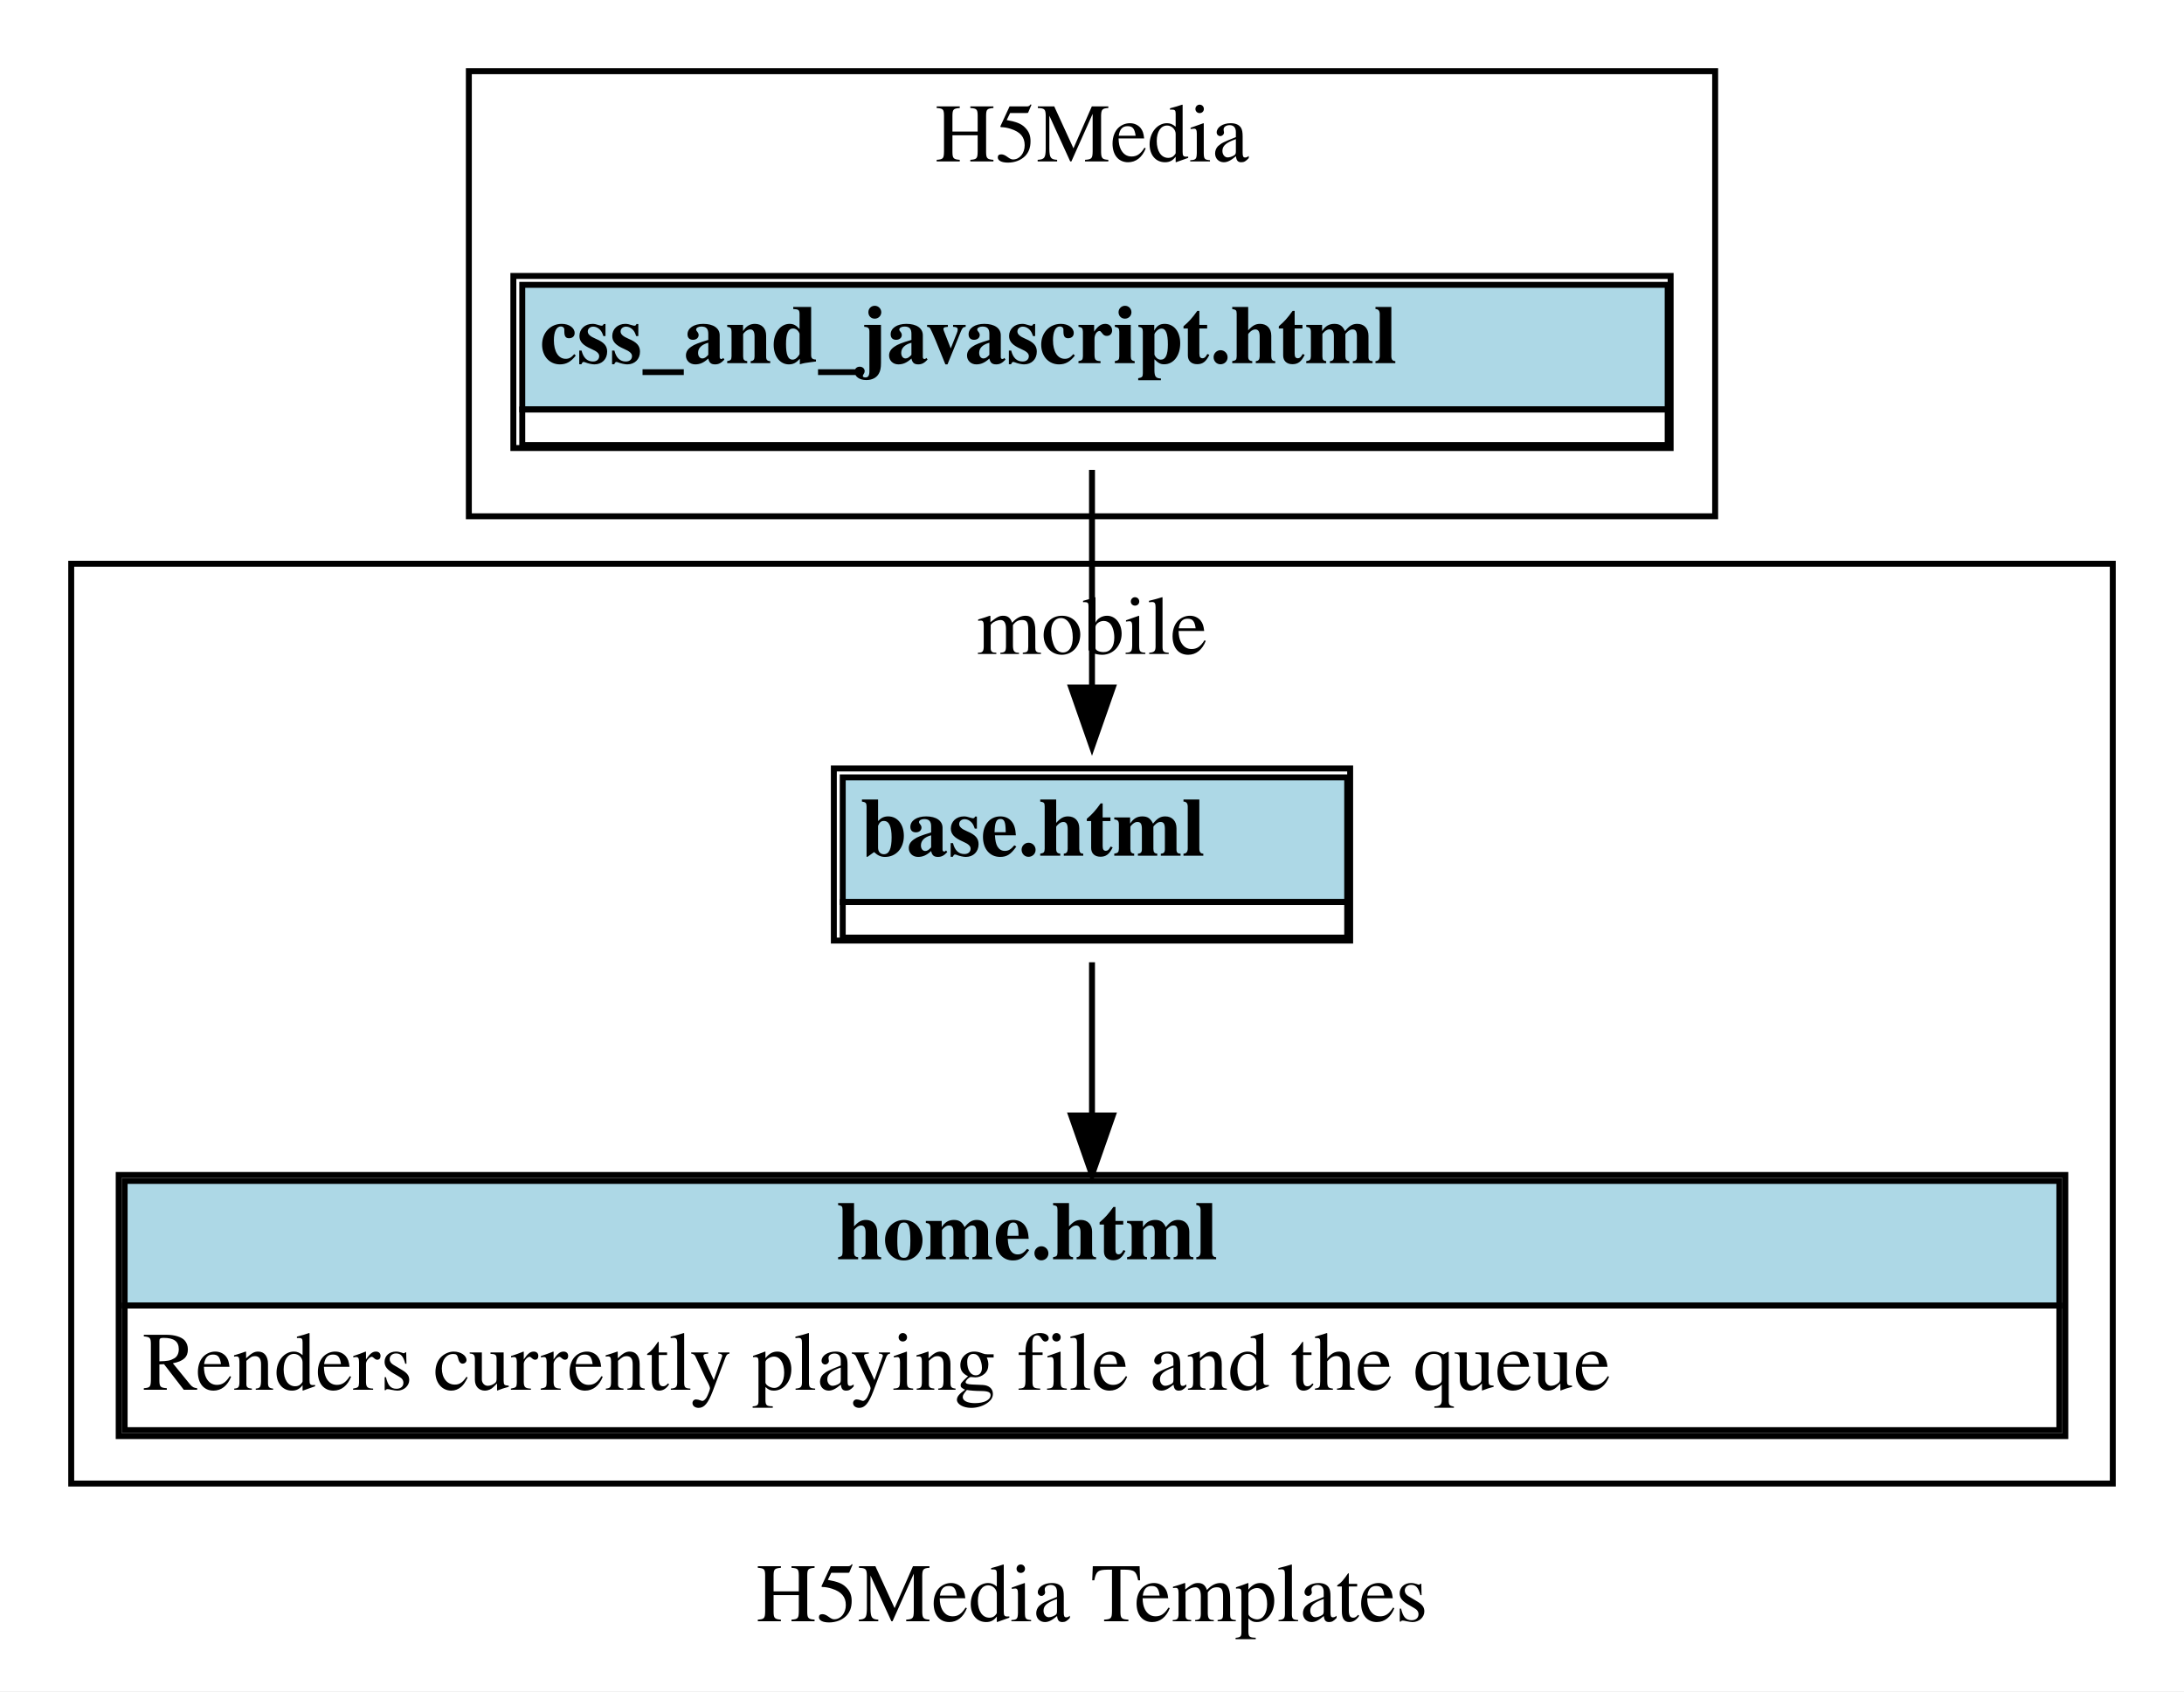
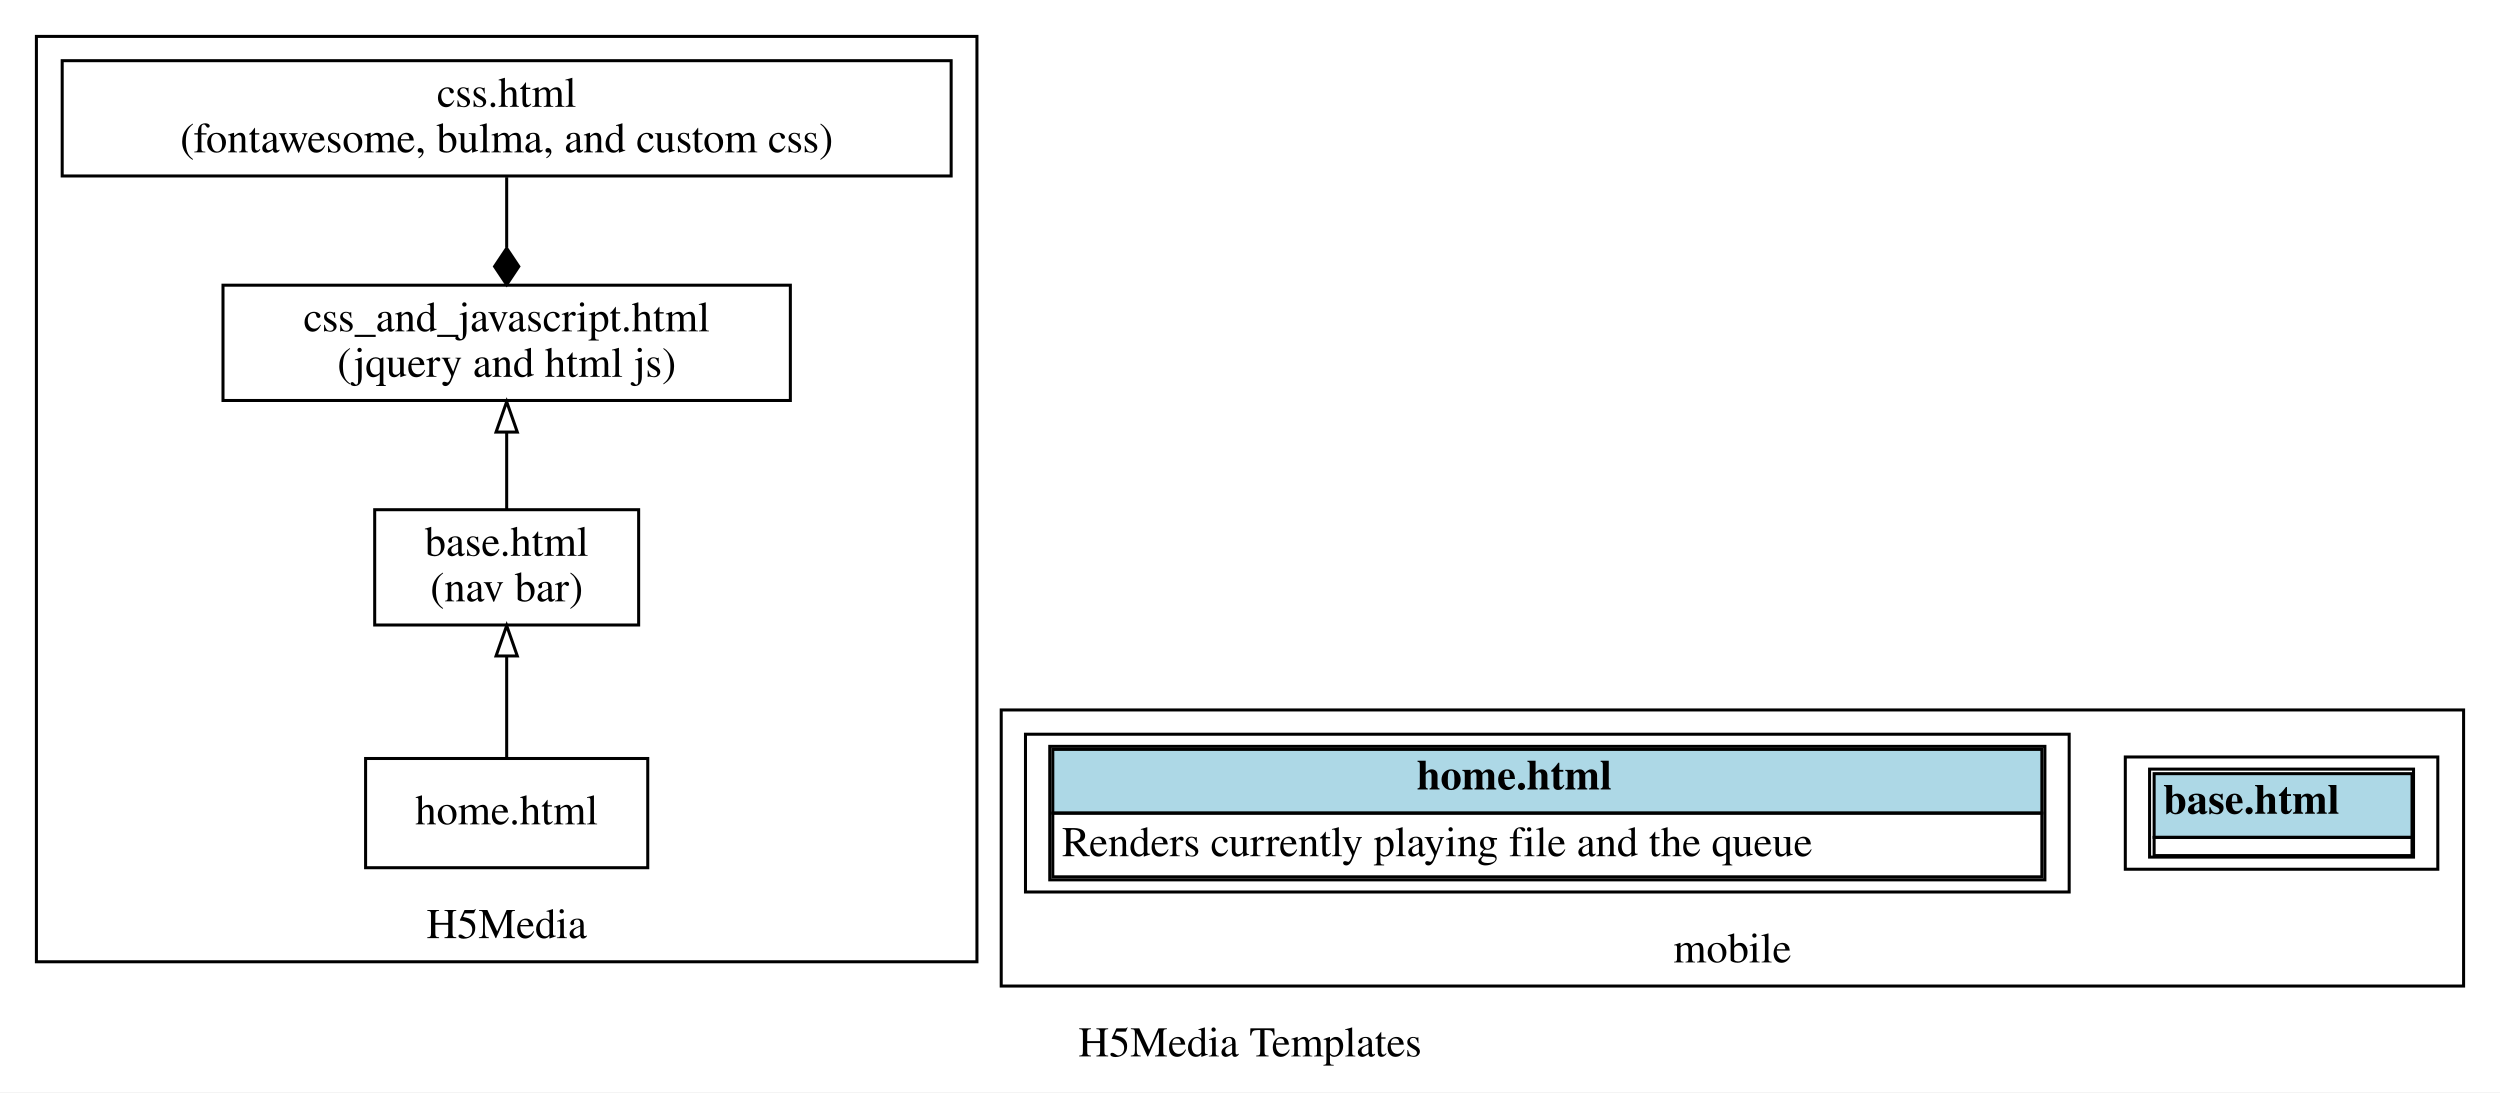
- <svg xmlns="http://www.w3.org/2000/svg" width="368pt" height="285pt" viewBox="0.00 0.00 368.00 285.00">
-   <g id="graph0" class="graph" transform="scale(1 1) rotate(0) translate(4 281)">
-     <polygon fill="white" stroke="transparent" points="-4,4 -4,-281 364,-281 364,4 -4,4" />
-     <text text-anchor="middle" x="180" y="-7.8" font-family="Times,serif" font-size="14.00">H5Media Templates</text>
+ <svg xmlns="http://www.w3.org/2000/svg" width="824pt" height="360pt" viewBox="0.00 0.00 824.00 360.00">
+   <g id="graph0" class="graph" transform="scale(1 1) rotate(0) translate(4 356)">
+     <polygon fill="white" stroke="transparent" points="-4,4 -4,-356 820,-356 820,4 -4,4" />
+     <text text-anchor="middle" x="408" y="-7.8" font-family="Times,serif" font-size="14.00">H5Media Templates</text>
    <g id="clust1" class="cluster">
-       <polygon fill="none" stroke="black" points="75,-194 75,-269 285,-269 285,-194 75,-194" />
-       <text text-anchor="middle" x="180" y="-253.8" font-family="Times,serif" font-size="14.00">H5Media</text>
+       <polygon fill="none" stroke="black" points="8,-39 8,-344 318,-344 318,-39 8,-39" />
+       <text text-anchor="middle" x="163" y="-46.8" font-family="Times,serif" font-size="14.00">H5Media</text>
    </g>
    <g id="clust2" class="cluster">
-       <polygon fill="none" stroke="black" points="8,-31 8,-186 352,-186 352,-31 8,-31" />
-       <text text-anchor="middle" x="180" y="-170.8" font-family="Times,serif" font-size="14.00">mobile</text>
+       <polygon fill="none" stroke="black" points="326,-31 326,-122 808,-122 808,-31 326,-31" />
+       <text text-anchor="middle" x="567" y="-38.8" font-family="Times,serif" font-size="14.00">mobile</text>
    </g>
    <g id="node1" class="node">
-       <polygon fill="lightblue" stroke="transparent" points="84,-212 84,-233 277,-233 277,-212 84,-212" />
-       <polygon fill="none" stroke="black" points="84,-212 84,-233 277,-233 277,-212 84,-212" />
-       <text text-anchor="start" x="87" y="-219.8" font-family="Times,serif" font-weight="bold" font-size="14.00">css_and_javascript.html</text>
-       <polygon fill="none" stroke="black" points="84,-206 84,-212 277,-212 277,-206 84,-206" />
-       <polygon fill="none" stroke="black" points="82.5,-205.5 82.5,-234.5 277.5,-234.5 277.5,-205.5 82.5,-205.5" />
+       <polygon fill="none" stroke="black" points="256.5,-262 69.5,-262 69.5,-224 256.5,-224 256.5,-262" />
+       <text text-anchor="middle" x="163" y="-246.8" font-family="Times,serif" font-size="14.00">css_and_javascript.html</text>
+       <text text-anchor="middle" x="163" y="-231.8" font-family="Times,serif" font-size="14.00">(jquery and html js)</text>
+     </g>
+     <g id="node4" class="node">
+       <polygon fill="none" stroke="black" points="309.5,-336 16.5,-336 16.5,-298 309.5,-298 309.5,-336" />
+       <text text-anchor="middle" x="163" y="-320.8" font-family="Times,serif" font-size="14.00">css.html</text>
+       <text text-anchor="middle" x="163" y="-305.8" font-family="Times,serif" font-size="14.00">(fontawesome, bulma, and custom css)</text>
+     </g>
+     <g id="edge3" class="edge">
+       <path fill="none" stroke="black" d="M163,-274.41C163,-282.29 163,-290.54 163,-297.59" />
+       <polygon fill="black" stroke="black" points="163,-274.17 159,-268.17 163,-262.17 167,-268.17 163,-274.17" />
    </g>
    <g id="node2" class="node">
-       <polygon fill="lightblue" stroke="transparent" points="138,-129 138,-150 223,-150 223,-129 138,-129" />
-       <polygon fill="none" stroke="black" points="138,-129 138,-150 223,-150 223,-129 138,-129" />
-       <text text-anchor="start" x="141" y="-136.8" font-family="Times,serif" font-weight="bold" font-size="14.00">base.html</text>
-       <polygon fill="none" stroke="black" points="138,-123 138,-129 223,-129 223,-123 138,-123" />
-       <polygon fill="none" stroke="black" points="136.5,-122.5 136.5,-151.5 223.5,-151.5 223.5,-122.5 136.5,-122.5" />
+       <polygon fill="none" stroke="black" points="209.5,-106 116.5,-106 116.5,-70 209.5,-70 209.5,-106" />
+       <text text-anchor="middle" x="163" y="-84.3" font-family="Times,serif" font-size="14.00">home.html</text>
+     </g>
+     <g id="node3" class="node">
+       <polygon fill="none" stroke="black" points="206.5,-188 119.5,-188 119.5,-150 206.5,-150 206.5,-188" />
+       <text text-anchor="middle" x="163" y="-172.8" font-family="Times,serif" font-size="14.00">base.html</text>
+       <text text-anchor="middle" x="163" y="-157.8" font-family="Times,serif" font-size="14.00">(nav bar)</text>
+     </g>
+     <g id="edge1" class="edge">
+       <path fill="none" stroke="black" d="M163,-106.14C163,-115.91 163,-128.39 163,-139.59" />
+       <polygon fill="none" stroke="black" points="159.5,-139.79 163,-149.79 166.5,-139.79 159.5,-139.79" />
    </g>
    <g id="edge2" class="edge">
-       <path fill="none" stroke="black" d="M180,-201.82C180,-191.19 180,-177.31 180,-165.2" />
-       <polygon fill="black" stroke="black" points="183.5,-165.15 180,-155.15 176.5,-165.15 183.5,-165.15" />
+       <path fill="none" stroke="black" d="M163,-188.17C163,-195.87 163,-205.03 163,-213.58" />
+       <polygon fill="none" stroke="black" points="159.5,-213.59 163,-223.59 166.5,-213.59 159.5,-213.59" />
    </g>
-     <g id="node3" class="node">
-       <polygon fill="lightblue" stroke="transparent" points="17,-61 17,-82 343,-82 343,-61 17,-61" />
-       <polygon fill="none" stroke="black" points="17,-61 17,-82 343,-82 343,-61 17,-61" />
-       <text text-anchor="start" x="137" y="-68.8" font-family="Times,serif" font-weight="bold" font-size="14.00">home.html</text>
-       <polygon fill="none" stroke="black" points="17,-40 17,-61 343,-61 343,-40 17,-40" />
-       <text text-anchor="start" x="20" y="-46.8" font-family="Times,serif" font-size="14.00">Renders currently playing file and the queue</text>
-       <polygon fill="none" stroke="black" points="16,-39 16,-83 344,-83 344,-39 16,-39" />
+     <g id="node5" class="node">
+       <polygon fill="none" stroke="black" points="799.5,-106.5 696.5,-106.5 696.5,-69.5 799.5,-69.5 799.5,-106.5" />
+       <polygon fill="lightblue" stroke="transparent" points="706,-80 706,-101 791,-101 791,-80 706,-80" />
+       <polygon fill="none" stroke="black" points="706,-80 706,-101 791,-101 791,-80 706,-80" />
+       <text text-anchor="start" x="709" y="-87.8" font-family="Times,serif" font-weight="bold" font-size="14.00">base.html</text>
+       <polygon fill="none" stroke="black" points="706,-74 706,-80 791,-80 791,-74 706,-74" />
+       <polygon fill="none" stroke="black" points="704.5,-73.5 704.5,-102.5 791.5,-102.5 791.5,-73.5 704.5,-73.5" />
    </g>
-     <g id="edge1" class="edge">
-       <path fill="none" stroke="black" d="M180,-118.84C180,-111.16 180,-101.88 180,-93.05" />
-       <polygon fill="black" stroke="black" points="183.5,-93.03 180,-83.03 176.5,-93.03 183.5,-93.03" />
+     <g id="node6" class="node">
+       <polygon fill="none" stroke="black" points="678,-114 334,-114 334,-62 678,-62 678,-114" />
+       <polygon fill="lightblue" stroke="transparent" points="343,-88 343,-109 669,-109 669,-88 343,-88" />
+       <polygon fill="none" stroke="black" points="343,-88 343,-109 669,-109 669,-88 343,-88" />
+       <text text-anchor="start" x="463" y="-95.8" font-family="Times,serif" font-weight="bold" font-size="14.00">home.html</text>
+       <polygon fill="none" stroke="black" points="343,-67 343,-88 669,-88 669,-67 343,-67" />
+       <text text-anchor="start" x="346" y="-73.8" font-family="Times,serif" font-size="14.00">Renders currently playing file and the queue</text>
+       <polygon fill="none" stroke="black" points="342,-66 342,-110 670,-110 670,-66 342,-66" />
    </g>
  </g>
</svg>
